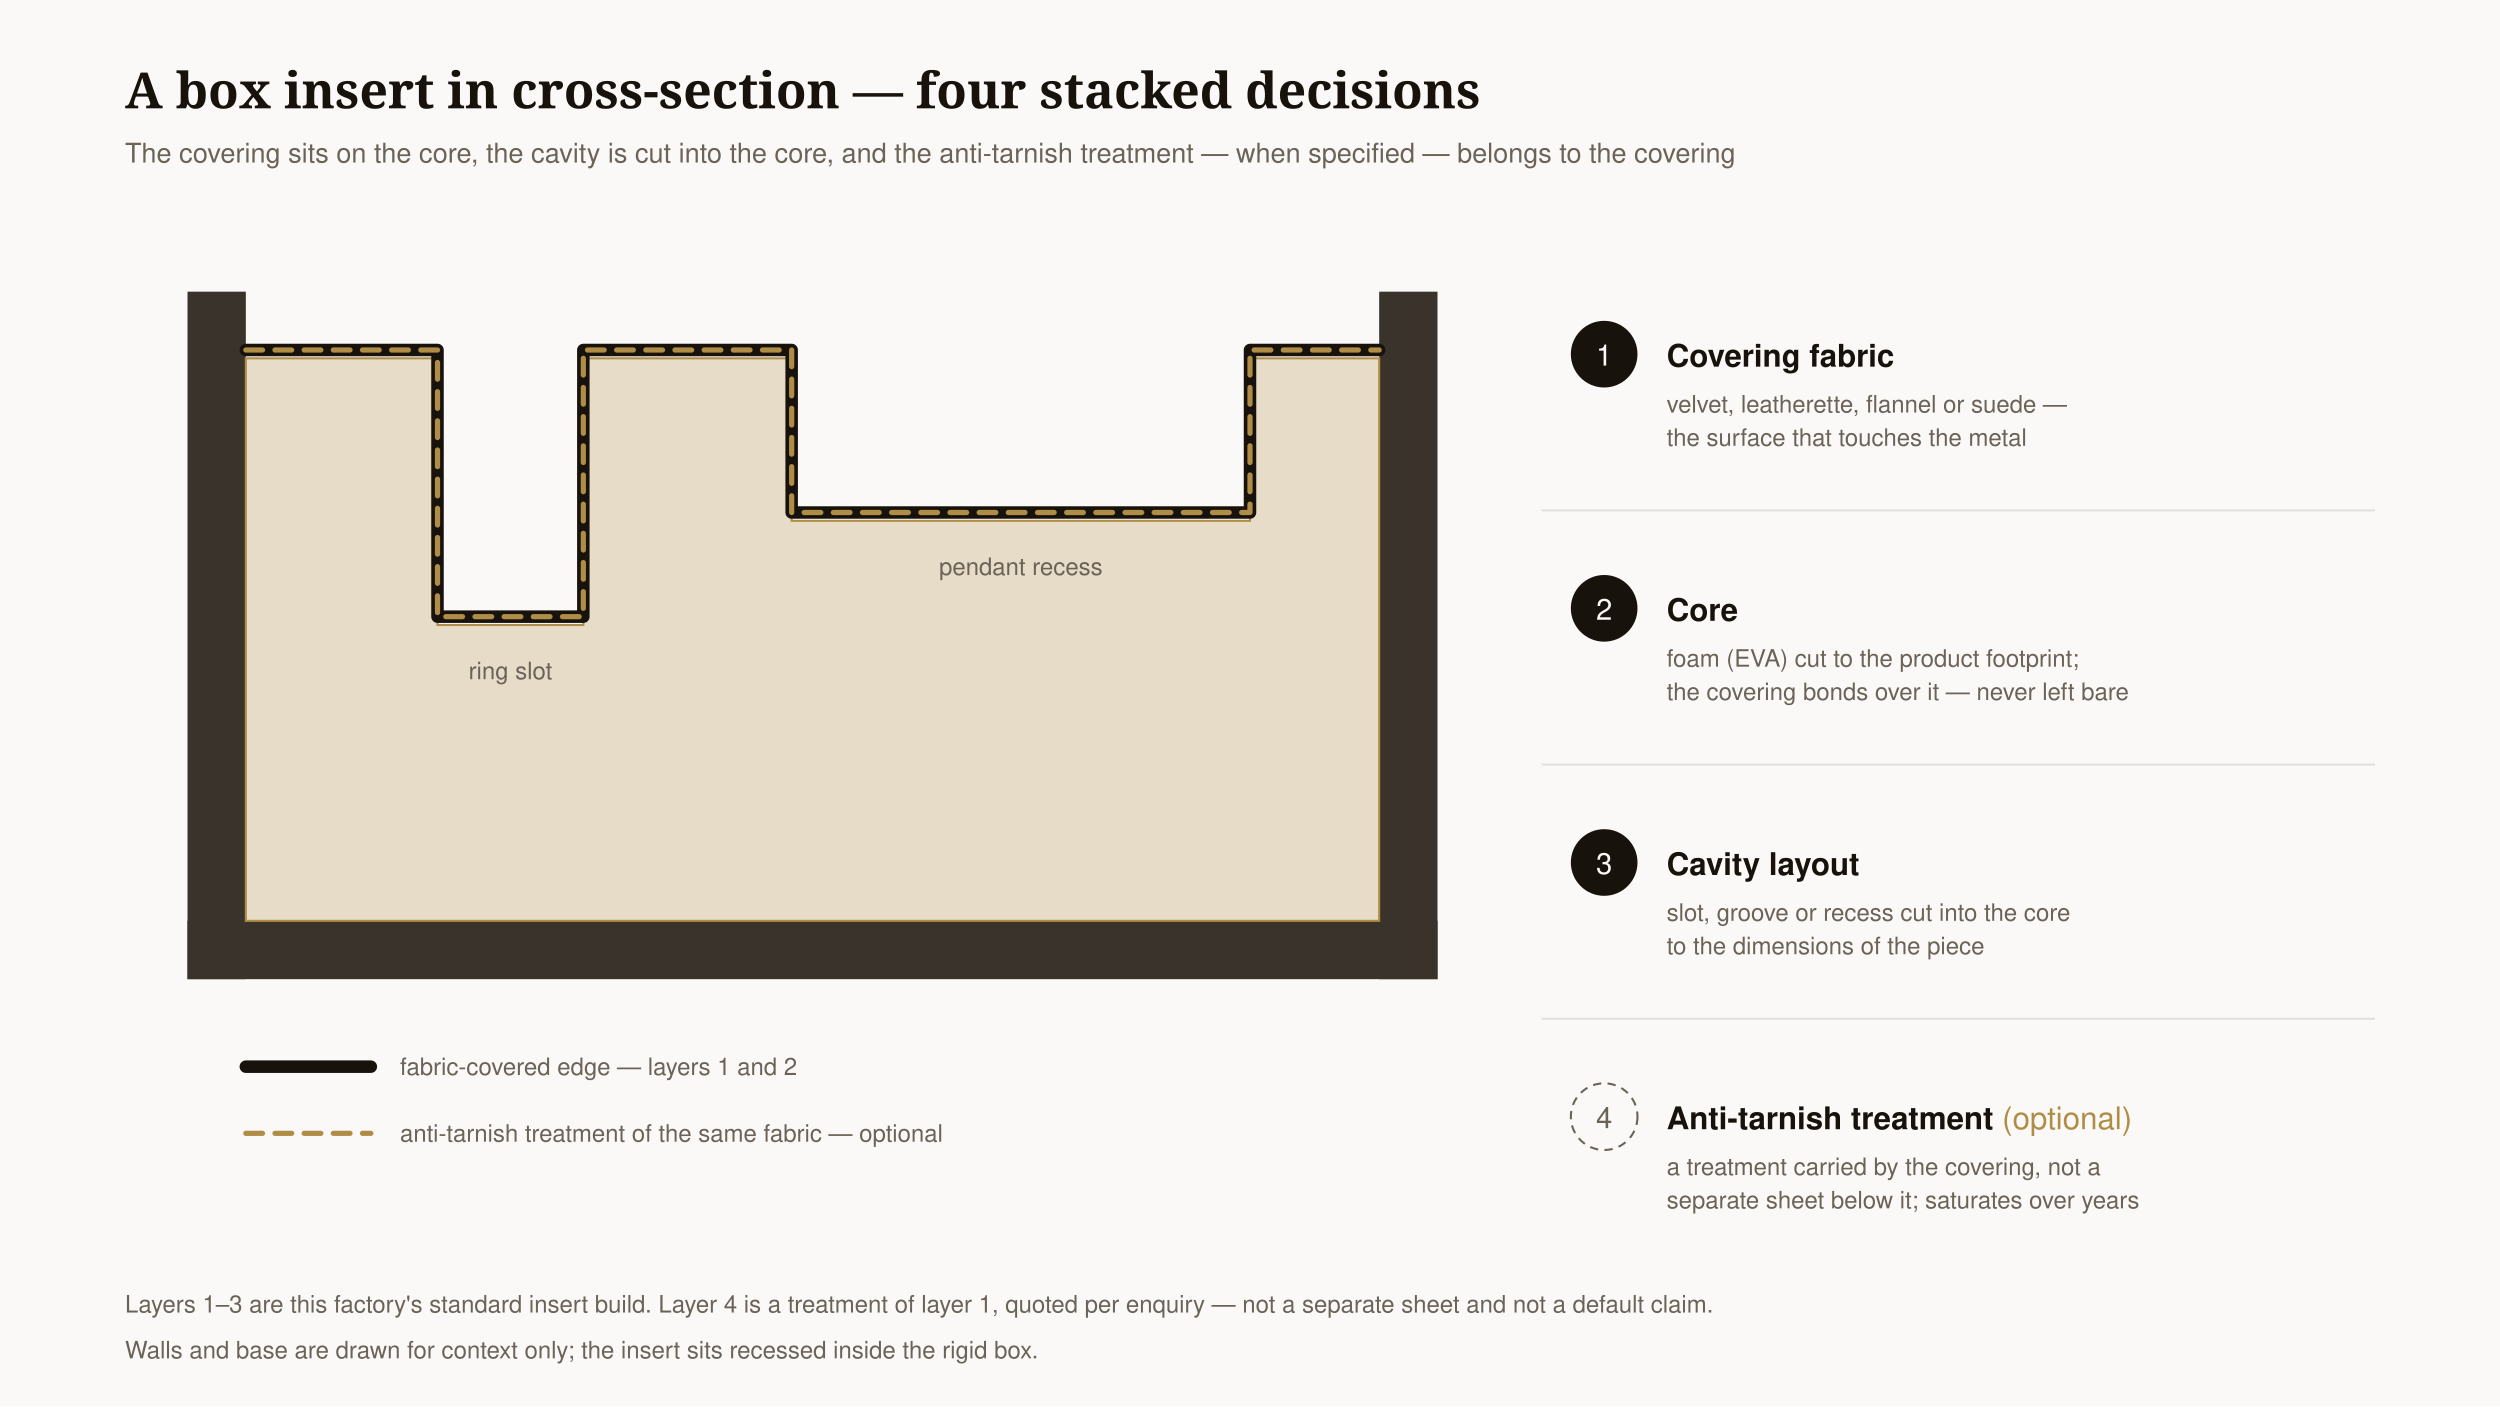
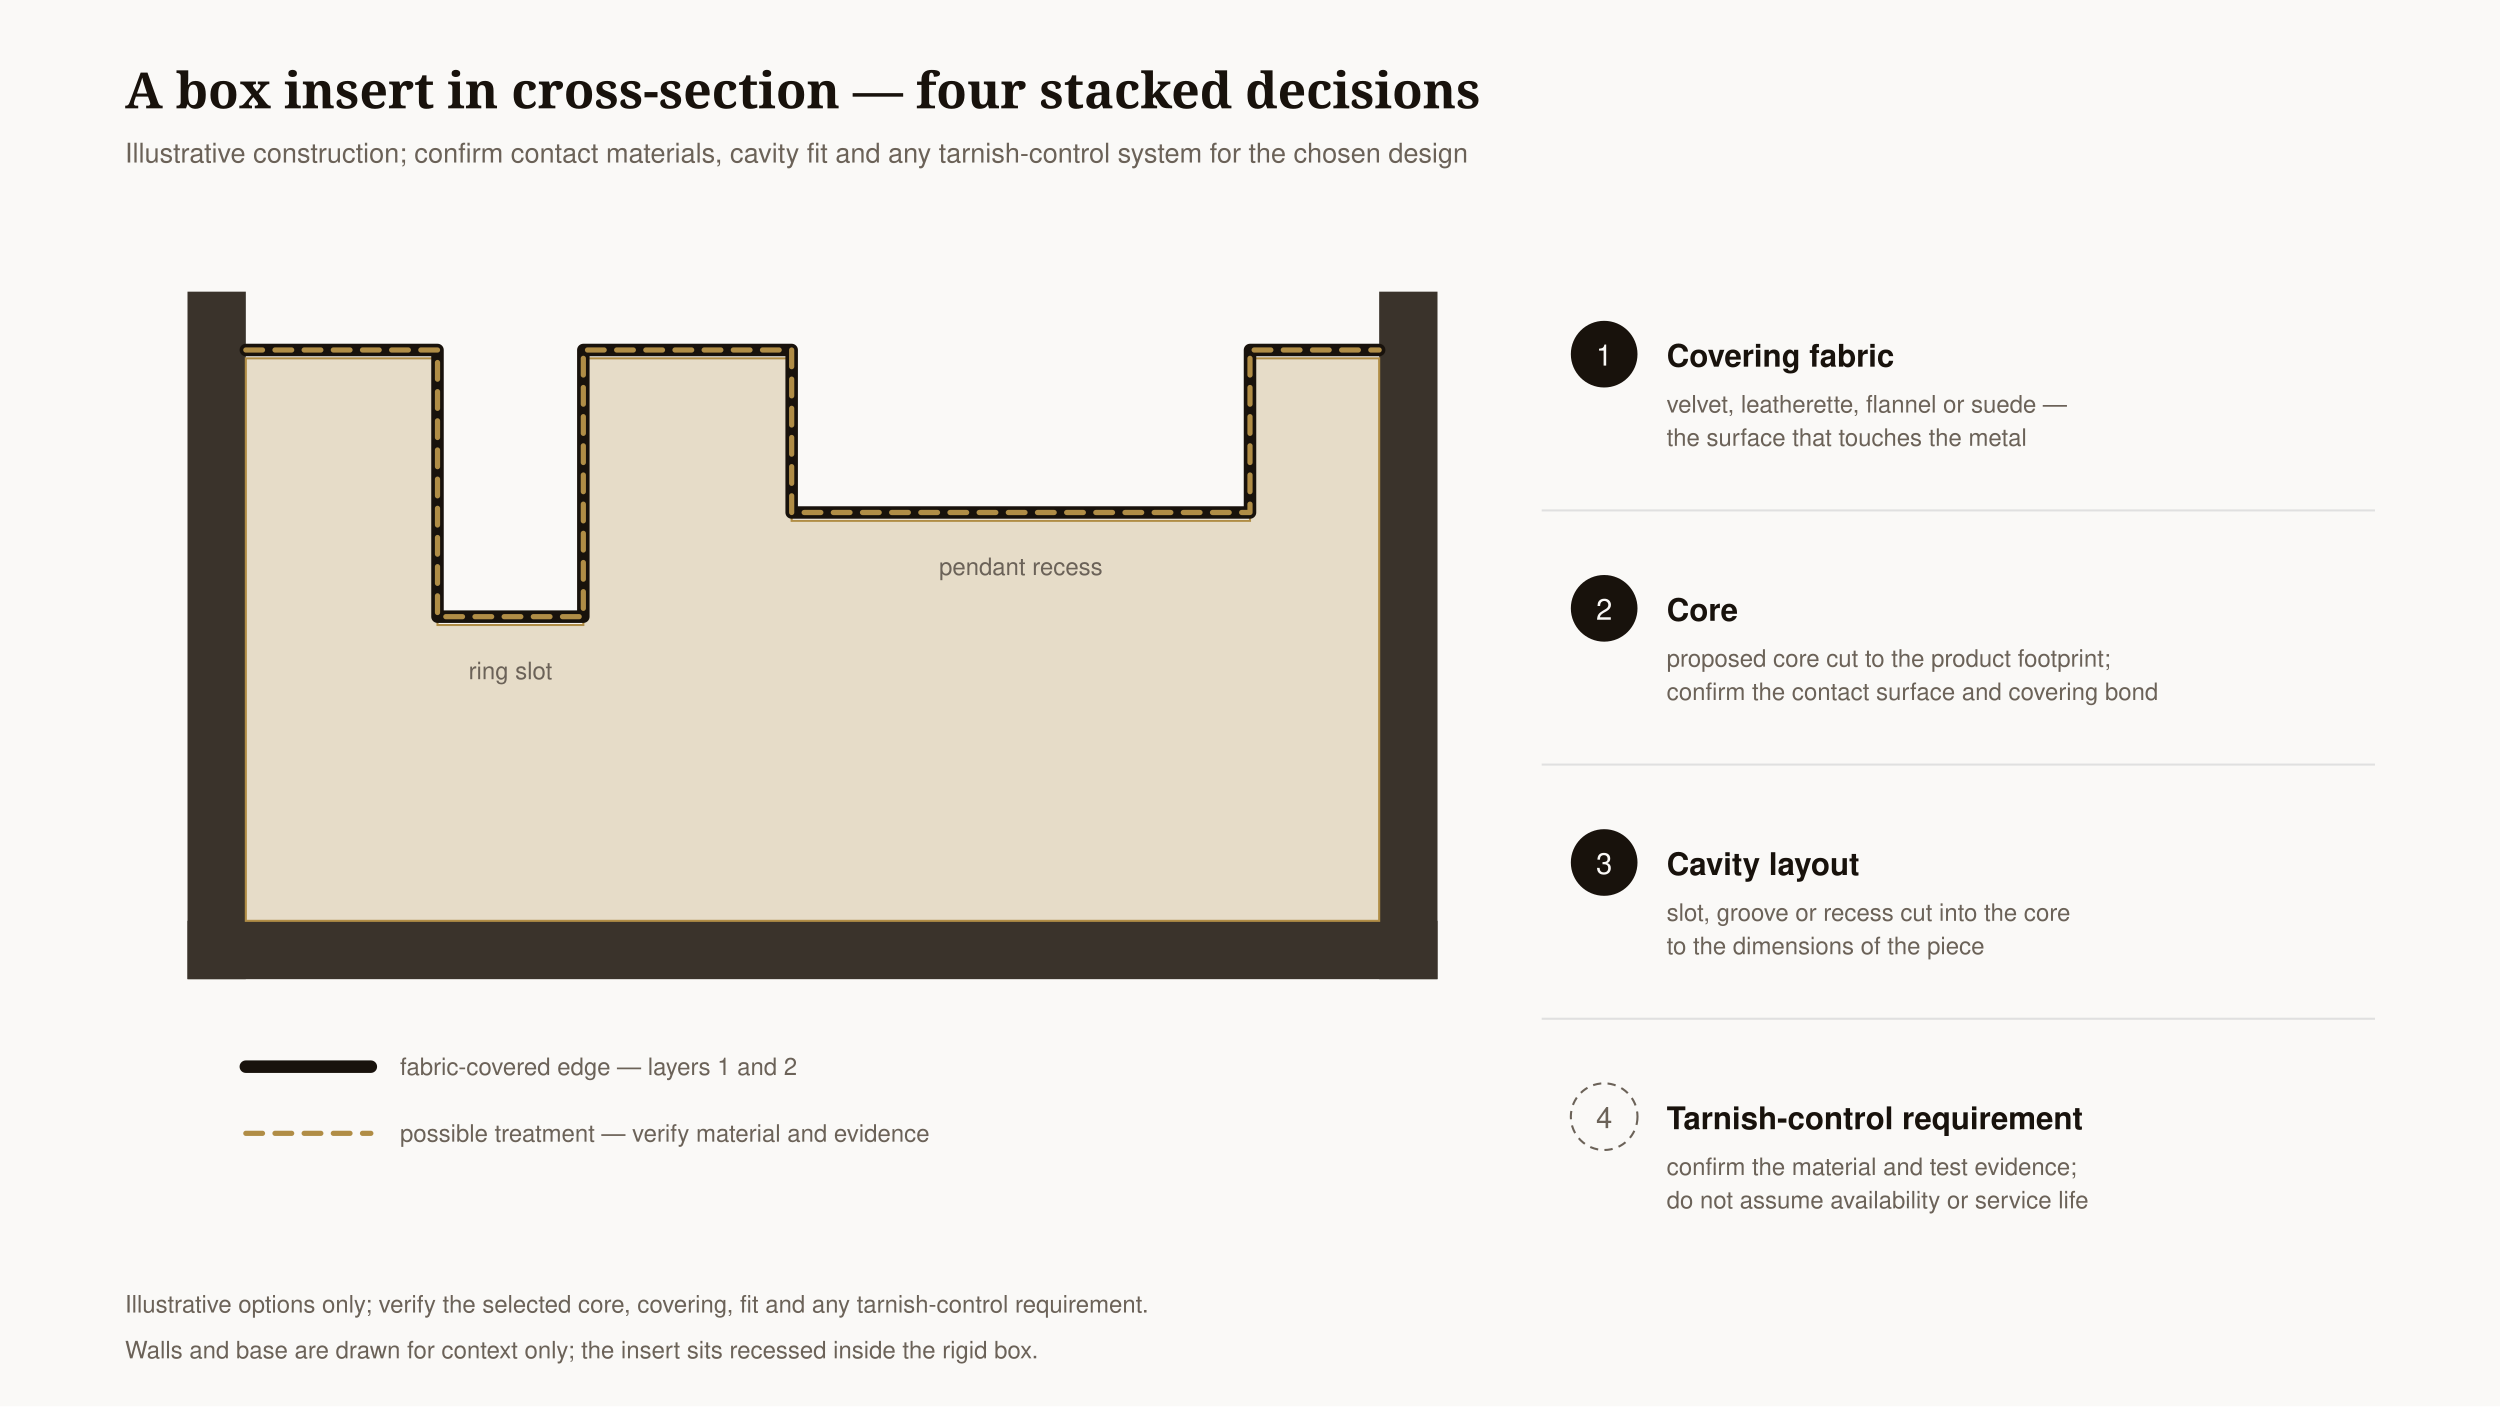
- <svg xmlns="http://www.w3.org/2000/svg" viewBox="0 0 1200 675" width="1200" height="675" role="img" aria-label="Cross-section of a jewelry box insert: covering fabric over a foam core, cavities cut into the core, and the optional anti-tarnish treatment carried by the covering">
+ <svg xmlns="http://www.w3.org/2000/svg" viewBox="0 0 1200 675" width="1200" height="675" role="img" aria-label="Cross-section of a jewelry box insert: covering fabric over a foam core, cavities cut into the core, and a tarnish-control requirement that needs material-specific evidence">
  <rect width="1200" height="675" fill="#faf9f7" />
  <g font-family="Helvetica,Arial,sans-serif">
    <text x="60" y="52" font-family="Georgia,serif" font-size="24" font-weight="600" fill="#18120c">A box insert in cross-section — four stacked decisions</text>
-     <text x="60" y="78" font-size="13" fill="#6b6258">The covering sits on the core, the cavity is cut into the core, and the anti-tarnish treatment — when specified — belongs to the covering</text>
+     <text x="60" y="78" font-size="13" fill="#6b6258">Illustrative construction; confirm contact materials, cavity fit and any tarnish-control system for the chosen design</text>
    <rect x="90" y="140" width="28" height="330" fill="#3a332b" />
    <rect x="662" y="140" width="28" height="330" fill="#3a332b" />
    <rect x="90" y="442" width="600" height="28" fill="#3a332b" />
    <path d="M118,172 H210 V300 H280 V172 H380 V250 H600 V172 H662 V442 H118 Z" fill="#e6dcc8" stroke="#b08d46" stroke-width="1" />
    <path d="M118,168 H210 V296 H280 V168 H380 V246 H600 V168 H662" fill="none" stroke="#18120c" stroke-width="6" stroke-linejoin="round" stroke-linecap="round" />
    <path d="M118,168 H210 V296 H280 V168 H380 V246 H600 V168 H662" fill="none" stroke="#b08d46" stroke-width="2.5" stroke-dasharray="8 6" stroke-linejoin="round" stroke-linecap="round" />
    <text x="245" y="326" text-anchor="middle" font-size="11.5" fill="#6b6258">ring slot</text>
    <text x="490" y="276" text-anchor="middle" font-size="11.5" fill="#6b6258">pendant recess</text>
    <line x1="118" y1="512" x2="178" y2="512" stroke="#18120c" stroke-width="6" stroke-linecap="round" />
    <text x="192" y="516" font-size="11.5" fill="#6b6258">fabric-covered edge — layers 1 and 2</text>
    <line x1="118" y1="544" x2="178" y2="544" stroke="#b08d46" stroke-width="2.5" stroke-dasharray="8 6" stroke-linecap="round" />
-     <text x="192" y="548" font-size="11.5" fill="#6b6258">anti-tarnish treatment of the same fabric — optional</text>
+     <text x="192" y="548" font-size="11.5" fill="#6b6258">possible treatment — verify material and evidence</text>
    <line x1="740" y1="245" x2="1140" y2="245" stroke="#e0e0e0" stroke-width="1" />
    <line x1="740" y1="367" x2="1140" y2="367" stroke="#e0e0e0" stroke-width="1" />
    <line x1="740" y1="489" x2="1140" y2="489" stroke="#e0e0e0" stroke-width="1" />
    <circle cx="770" cy="170" r="16" fill="#18120c" />
    <text x="770" y="175.5" text-anchor="middle" font-size="14" fill="#faf9f7">1</text>
    <text x="800" y="176" font-size="15" font-weight="600" fill="#18120c">Covering fabric</text>
    <text x="800" y="198" font-size="11.5" fill="#6b6258">velvet, leatherette, flannel or suede —</text>
    <text x="800" y="214" font-size="11.5" fill="#6b6258">the surface that touches the metal</text>
    <circle cx="770" cy="292" r="16" fill="#18120c" />
    <text x="770" y="297.5" text-anchor="middle" font-size="14" fill="#faf9f7">2</text>
    <text x="800" y="298" font-size="15" font-weight="600" fill="#18120c">Core</text>
-     <text x="800" y="320" font-size="11.5" fill="#6b6258">foam (EVA) cut to the product footprint;</text>
-     <text x="800" y="336" font-size="11.5" fill="#6b6258">the covering bonds over it — never left bare</text>
+     <text x="800" y="320" font-size="11.5" fill="#6b6258">proposed core cut to the product footprint;</text>
+     <text x="800" y="336" font-size="11.5" fill="#6b6258">confirm the contact surface and covering bond</text>
    <circle cx="770" cy="414" r="16" fill="#18120c" />
    <text x="770" y="419.5" text-anchor="middle" font-size="14" fill="#faf9f7">3</text>
    <text x="800" y="420" font-size="15" font-weight="600" fill="#18120c">Cavity layout</text>
    <text x="800" y="442" font-size="11.5" fill="#6b6258">slot, groove or recess cut into the core</text>
    <text x="800" y="458" font-size="11.5" fill="#6b6258">to the dimensions of the piece</text>
    <circle cx="770" cy="536" r="16" fill="none" stroke="#6b6258" stroke-width="1" stroke-dasharray="4 3" />
    <text x="770" y="541.5" text-anchor="middle" font-size="14" fill="#6b6258">4</text>
-     <text x="800" y="542" font-size="15" font-weight="600" fill="#18120c">Anti-tarnish treatment <tspan fill="#b08d46" font-weight="400">(optional)</tspan>
-     </text>
-     <text x="800" y="564" font-size="11.5" fill="#6b6258">a treatment carried by the covering, not a</text>
-     <text x="800" y="580" font-size="11.5" fill="#6b6258">separate sheet below it; saturates over years</text>
-     <text x="60" y="630" font-size="11.5" fill="#6b6258">Layers 1–3 are this factory's standard insert build. Layer 4 is a treatment of layer 1, quoted per enquiry — not a separate sheet and not a default claim.</text>
+     <text x="800" y="542" font-size="15" font-weight="600" fill="#18120c">Tarnish-control requirement</text>
+     <text x="800" y="564" font-size="11.5" fill="#6b6258">confirm the material and test evidence;</text>
+     <text x="800" y="580" font-size="11.5" fill="#6b6258">do not assume availability or service life</text>
+     <text x="60" y="630" font-size="11.5" fill="#6b6258">Illustrative options only; verify the selected core, covering, fit and any tarnish-control requirement.</text>
    <text x="60" y="652" font-size="11.5" fill="#6b6258">Walls and base are drawn for context only; the insert sits recessed inside the rigid box.</text>
  </g>
</svg>
